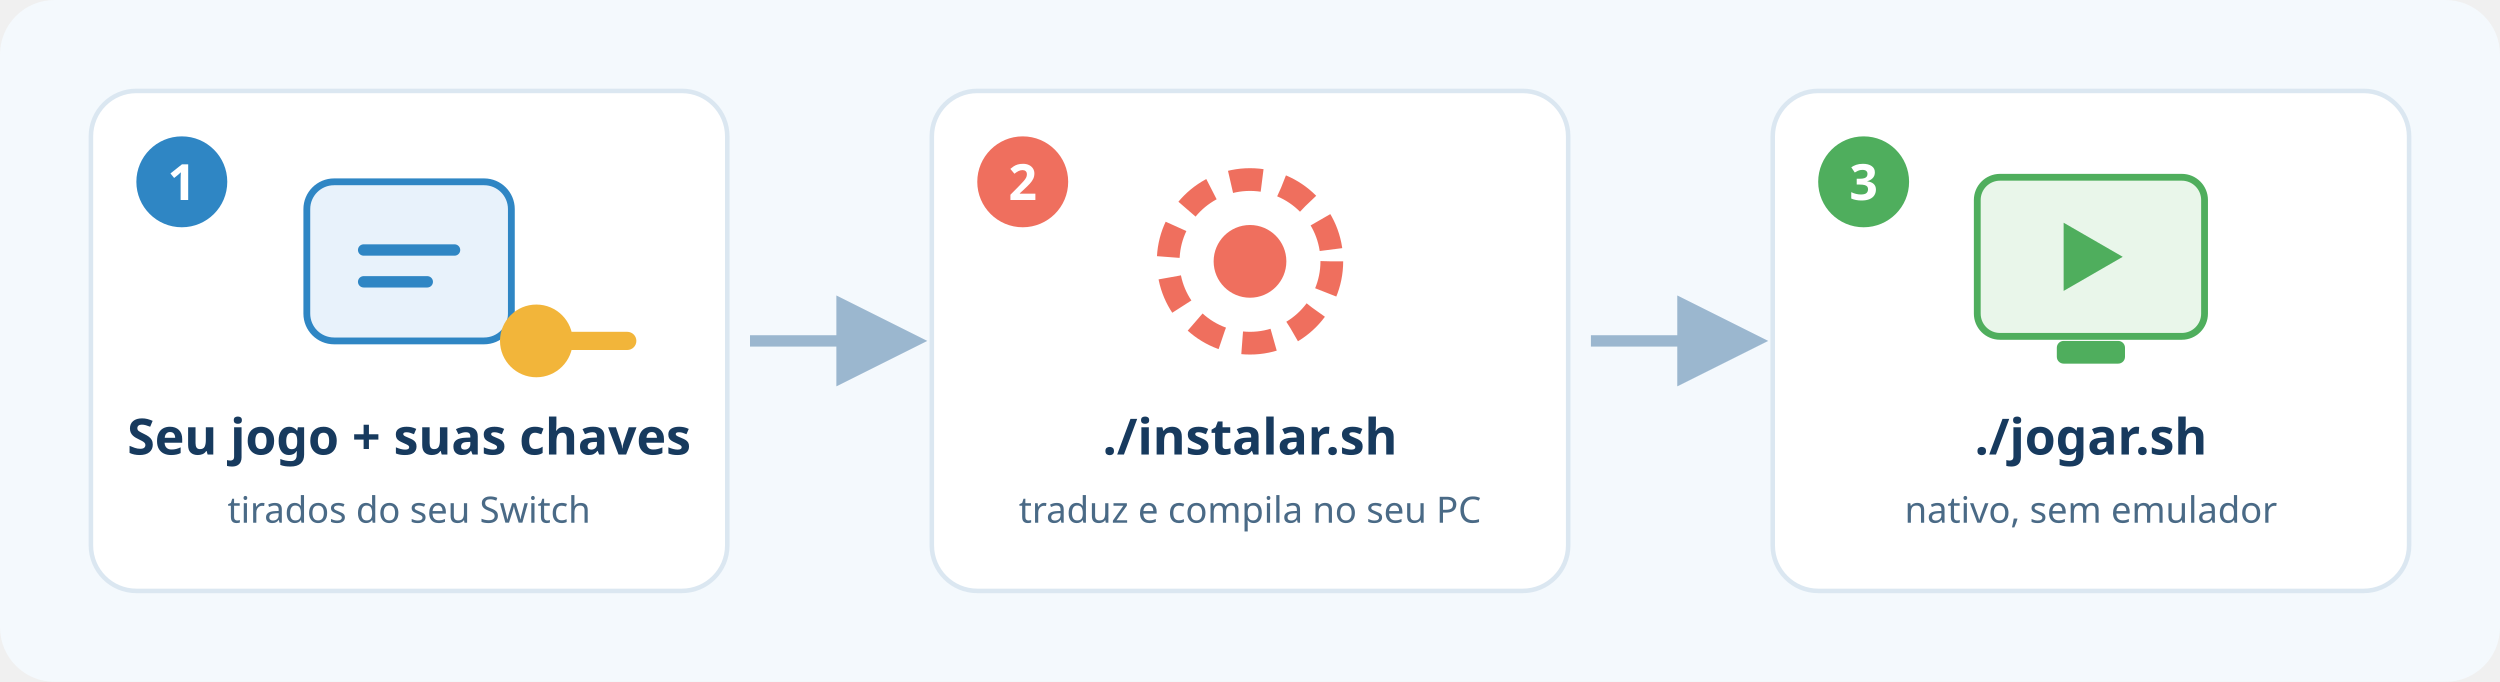
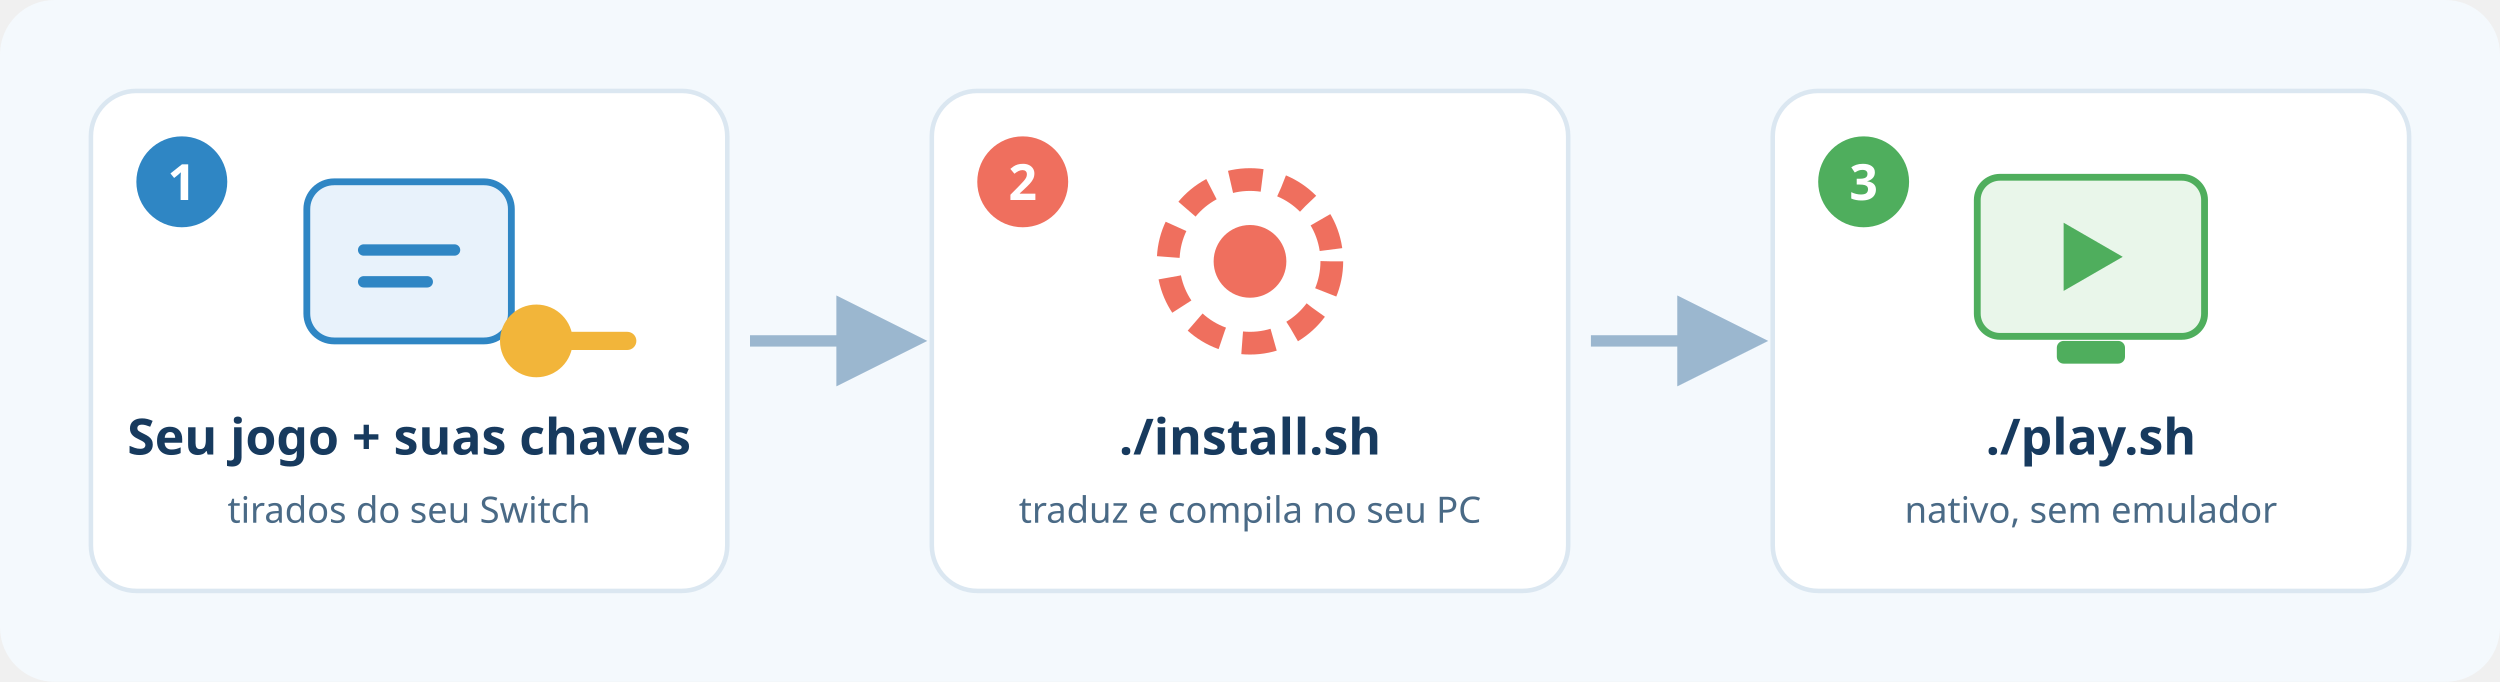
<svg xmlns="http://www.w3.org/2000/svg" viewBox="0 0 1100 300" width="1100" height="300" role="img" aria-labelledby="t d">
  <rect width="1100" height="300" rx="24" fill="#f4f9fd" />
  <defs>
    <marker id="arrow" viewBox="0 0 10 10" refX="8" refY="5" markerWidth="8" markerHeight="8" orient="auto">
      <path d="M0 0 L10 5 L0 10 Z" fill="#9bb7cf" />
    </marker>
  </defs>
  <g font-family="'Nunito','Trebuchet MS','Segoe UI',sans-serif" text-anchor="middle">
    <rect x="40" y="40" width="280" height="220" rx="20" fill="#ffffff" stroke="#dbe7f1" stroke-width="2" />
    <circle cx="80" cy="80" r="20" fill="#2f86c4" />
    <text x="80" y="88" font-size="22" font-weight="800" fill="#fff">1</text>
    <rect x="135" y="80" width="90" height="70" rx="12" fill="#e8f2fb" stroke="#2f86c4" stroke-width="3" />
    <path d="M160 110 h40 M160 124 h28" stroke="#2f86c4" stroke-width="5" stroke-linecap="round" />
    <circle cx="236" cy="150" r="16" fill="#f2b53a" />
    <rect x="246" y="146" width="34" height="8" rx="4" fill="#f2b53a" />
    <text x="180" y="200" font-size="22" font-weight="800" fill="#173a5e">Seu jogo + suas chaves</text>
    <text x="180" y="230" font-size="16" fill="#4a6a86">tirados do seu Switch</text>
    <line x1="330" y1="150" x2="400" y2="150" stroke="#9bb7cf" stroke-width="5" marker-end="url(#arrow)" />
    <rect x="410" y="40" width="280" height="220" rx="20" fill="#ffffff" stroke="#dbe7f1" stroke-width="2" />
    <circle cx="450" cy="80" r="20" fill="#ef6f5e" />
    <text x="450" y="88" font-size="22" font-weight="800" fill="#fff">2</text>
    <g transform="translate(550 115)">
      <circle r="36" fill="none" stroke="#ef6f5e" stroke-width="10" stroke-dasharray="14 9" />
      <circle r="16" fill="#ef6f5e" />
    </g>
-     <text x="550" y="200" font-size="22" font-weight="800" fill="#173a5e">./instalar.sh</text>
+     <text x="550" y="200" font-size="22" font-weight="800" fill="#173a5e">./install.sh</text>
    <text x="550" y="230" font-size="16" fill="#4a6a86">traduz e compila no seu PC</text>
    <line x1="700" y1="150" x2="770" y2="150" stroke="#9bb7cf" stroke-width="5" marker-end="url(#arrow)" />
    <rect x="780" y="40" width="280" height="220" rx="20" fill="#ffffff" stroke="#dbe7f1" stroke-width="2" />
    <circle cx="820" cy="80" r="20" fill="#4fae5d" />
    <text x="820" y="88" font-size="22" font-weight="800" fill="#fff">3</text>
    <rect x="870" y="78" width="100" height="70" rx="10" fill="#e9f6ea" stroke="#4fae5d" stroke-width="3" />
    <path d="M908 98 L908 128 L934 113 Z" fill="#4fae5d" />
    <rect x="905" y="150" width="30" height="10" rx="3" fill="#4fae5d" />
-     <text x="920" y="200" font-size="22" font-weight="800" fill="#173a5e">./jogar.sh</text>
+     <text x="920" y="200" font-size="22" font-weight="800" fill="#173a5e">./play.sh</text>
    <text x="920" y="230" font-size="16" fill="#4a6a86">nativo, sem emulador</text>
  </g>
</svg>
